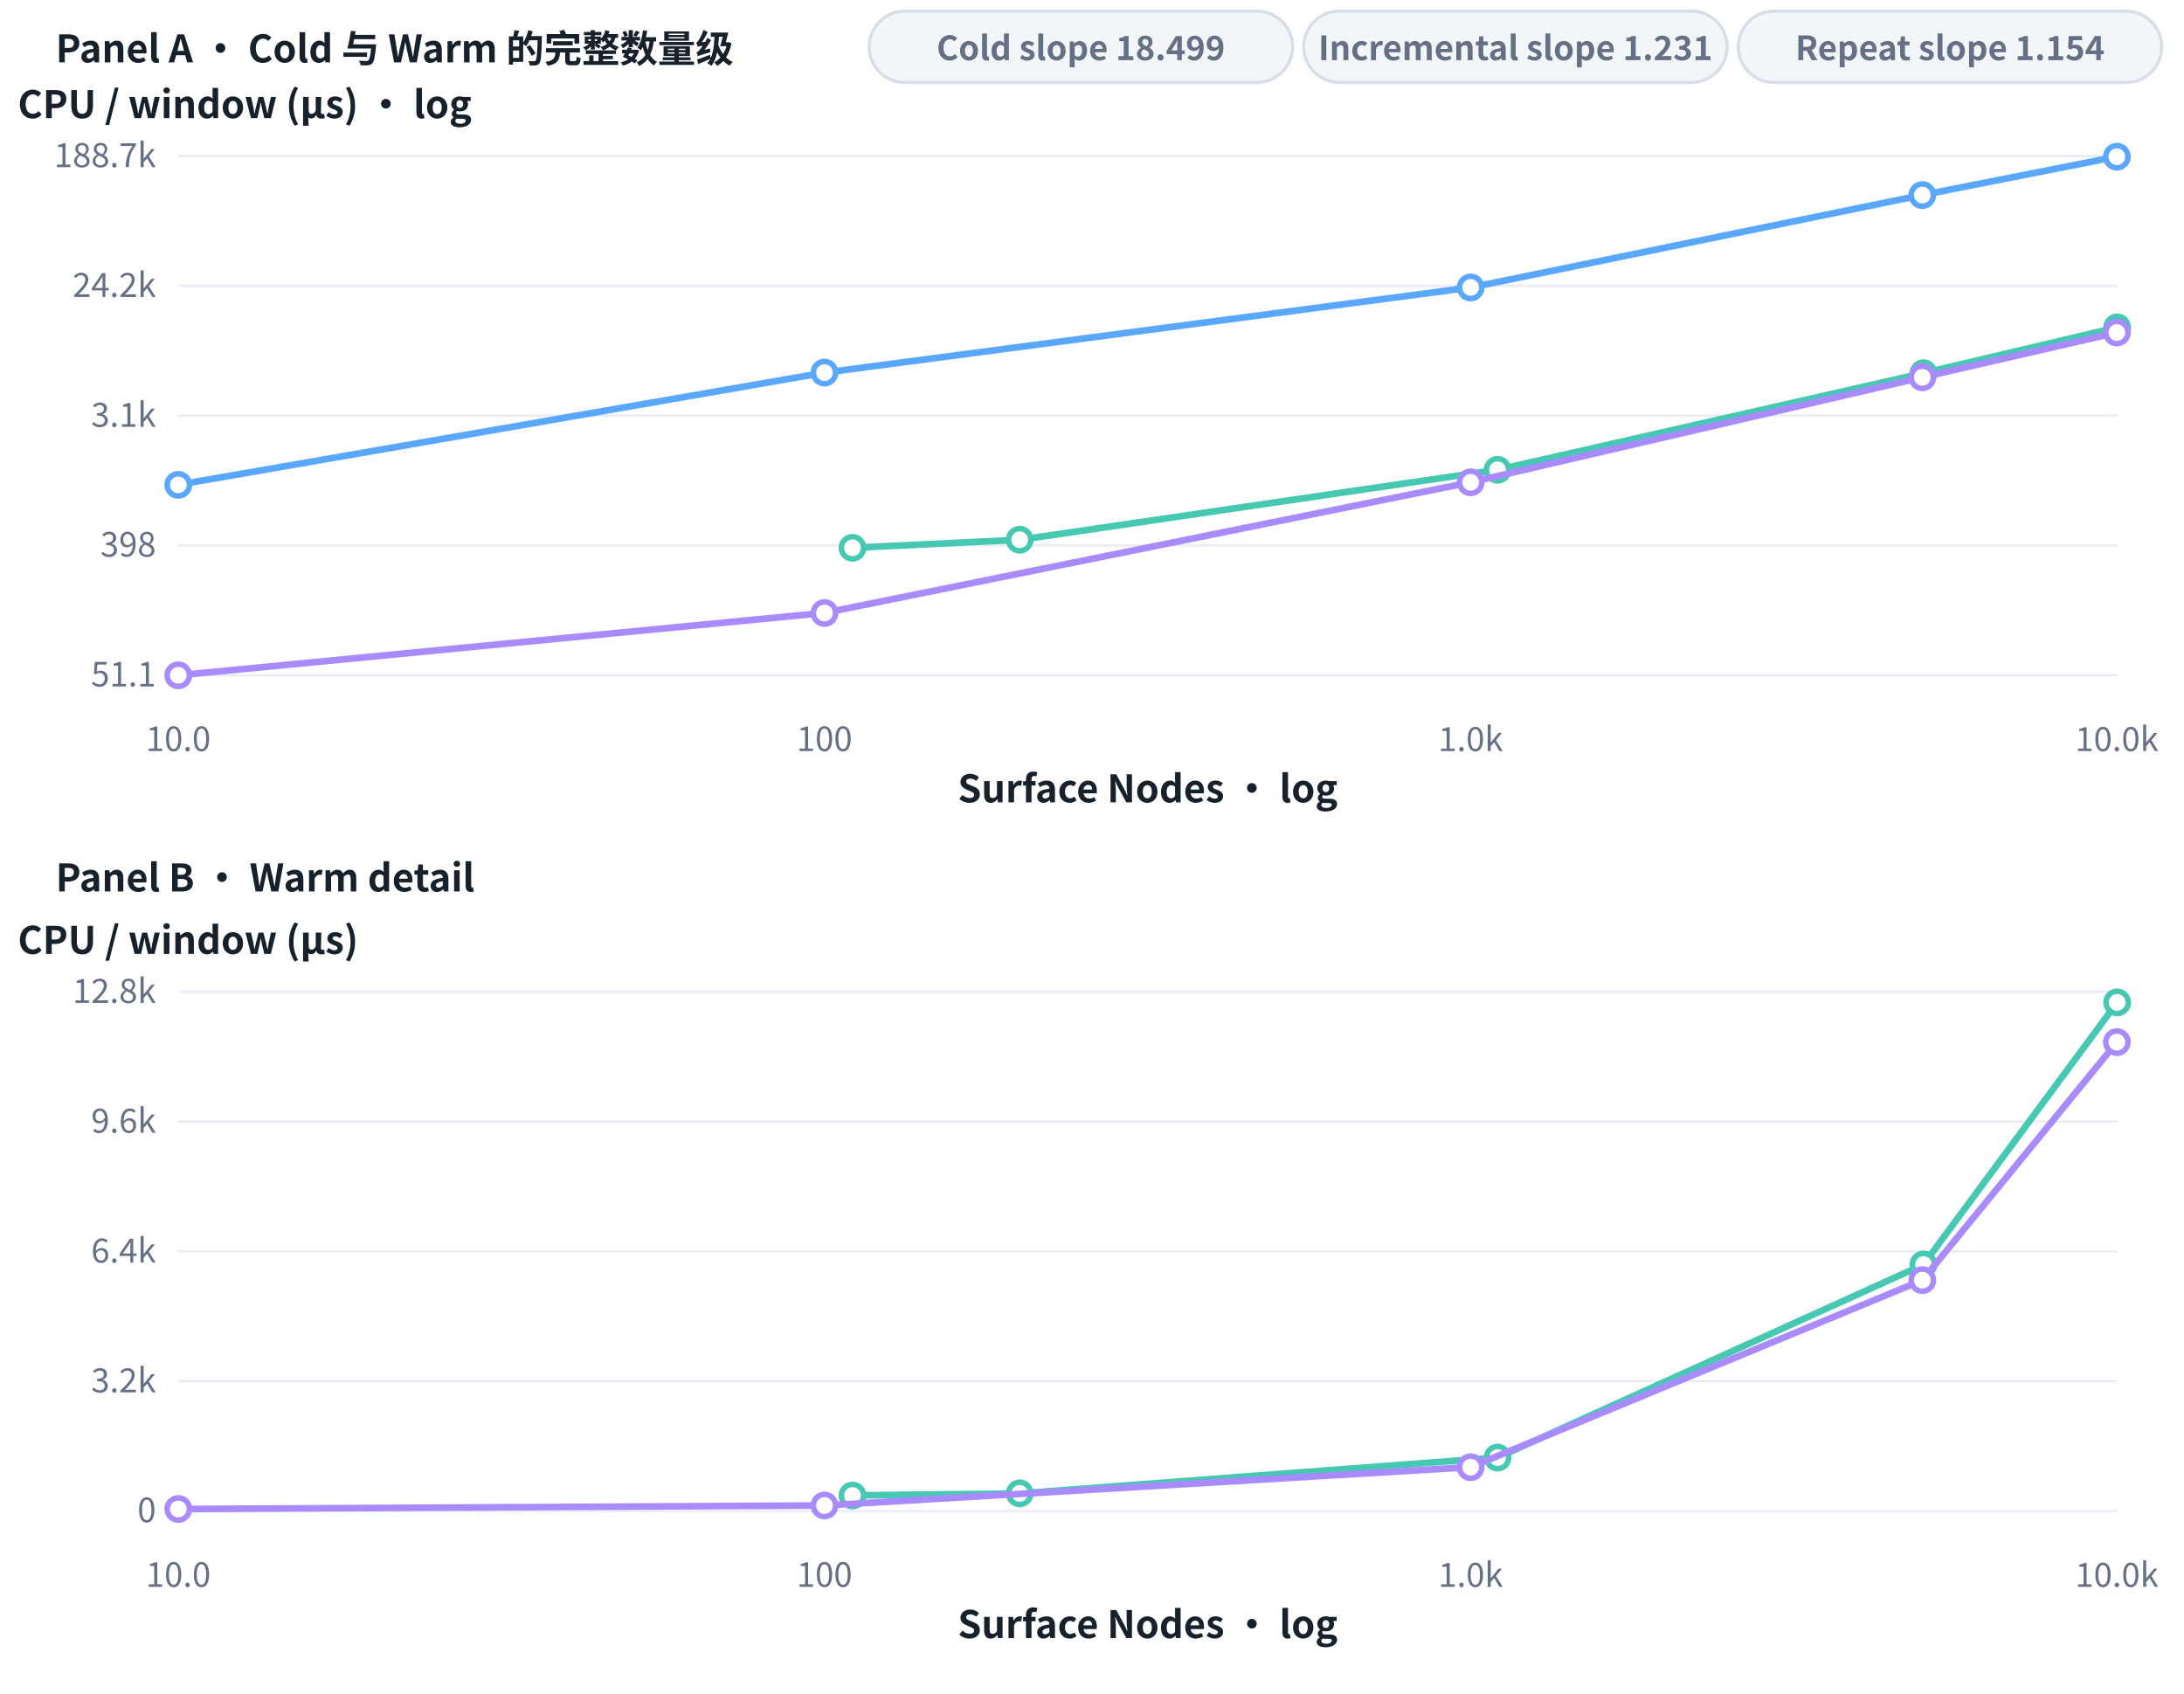
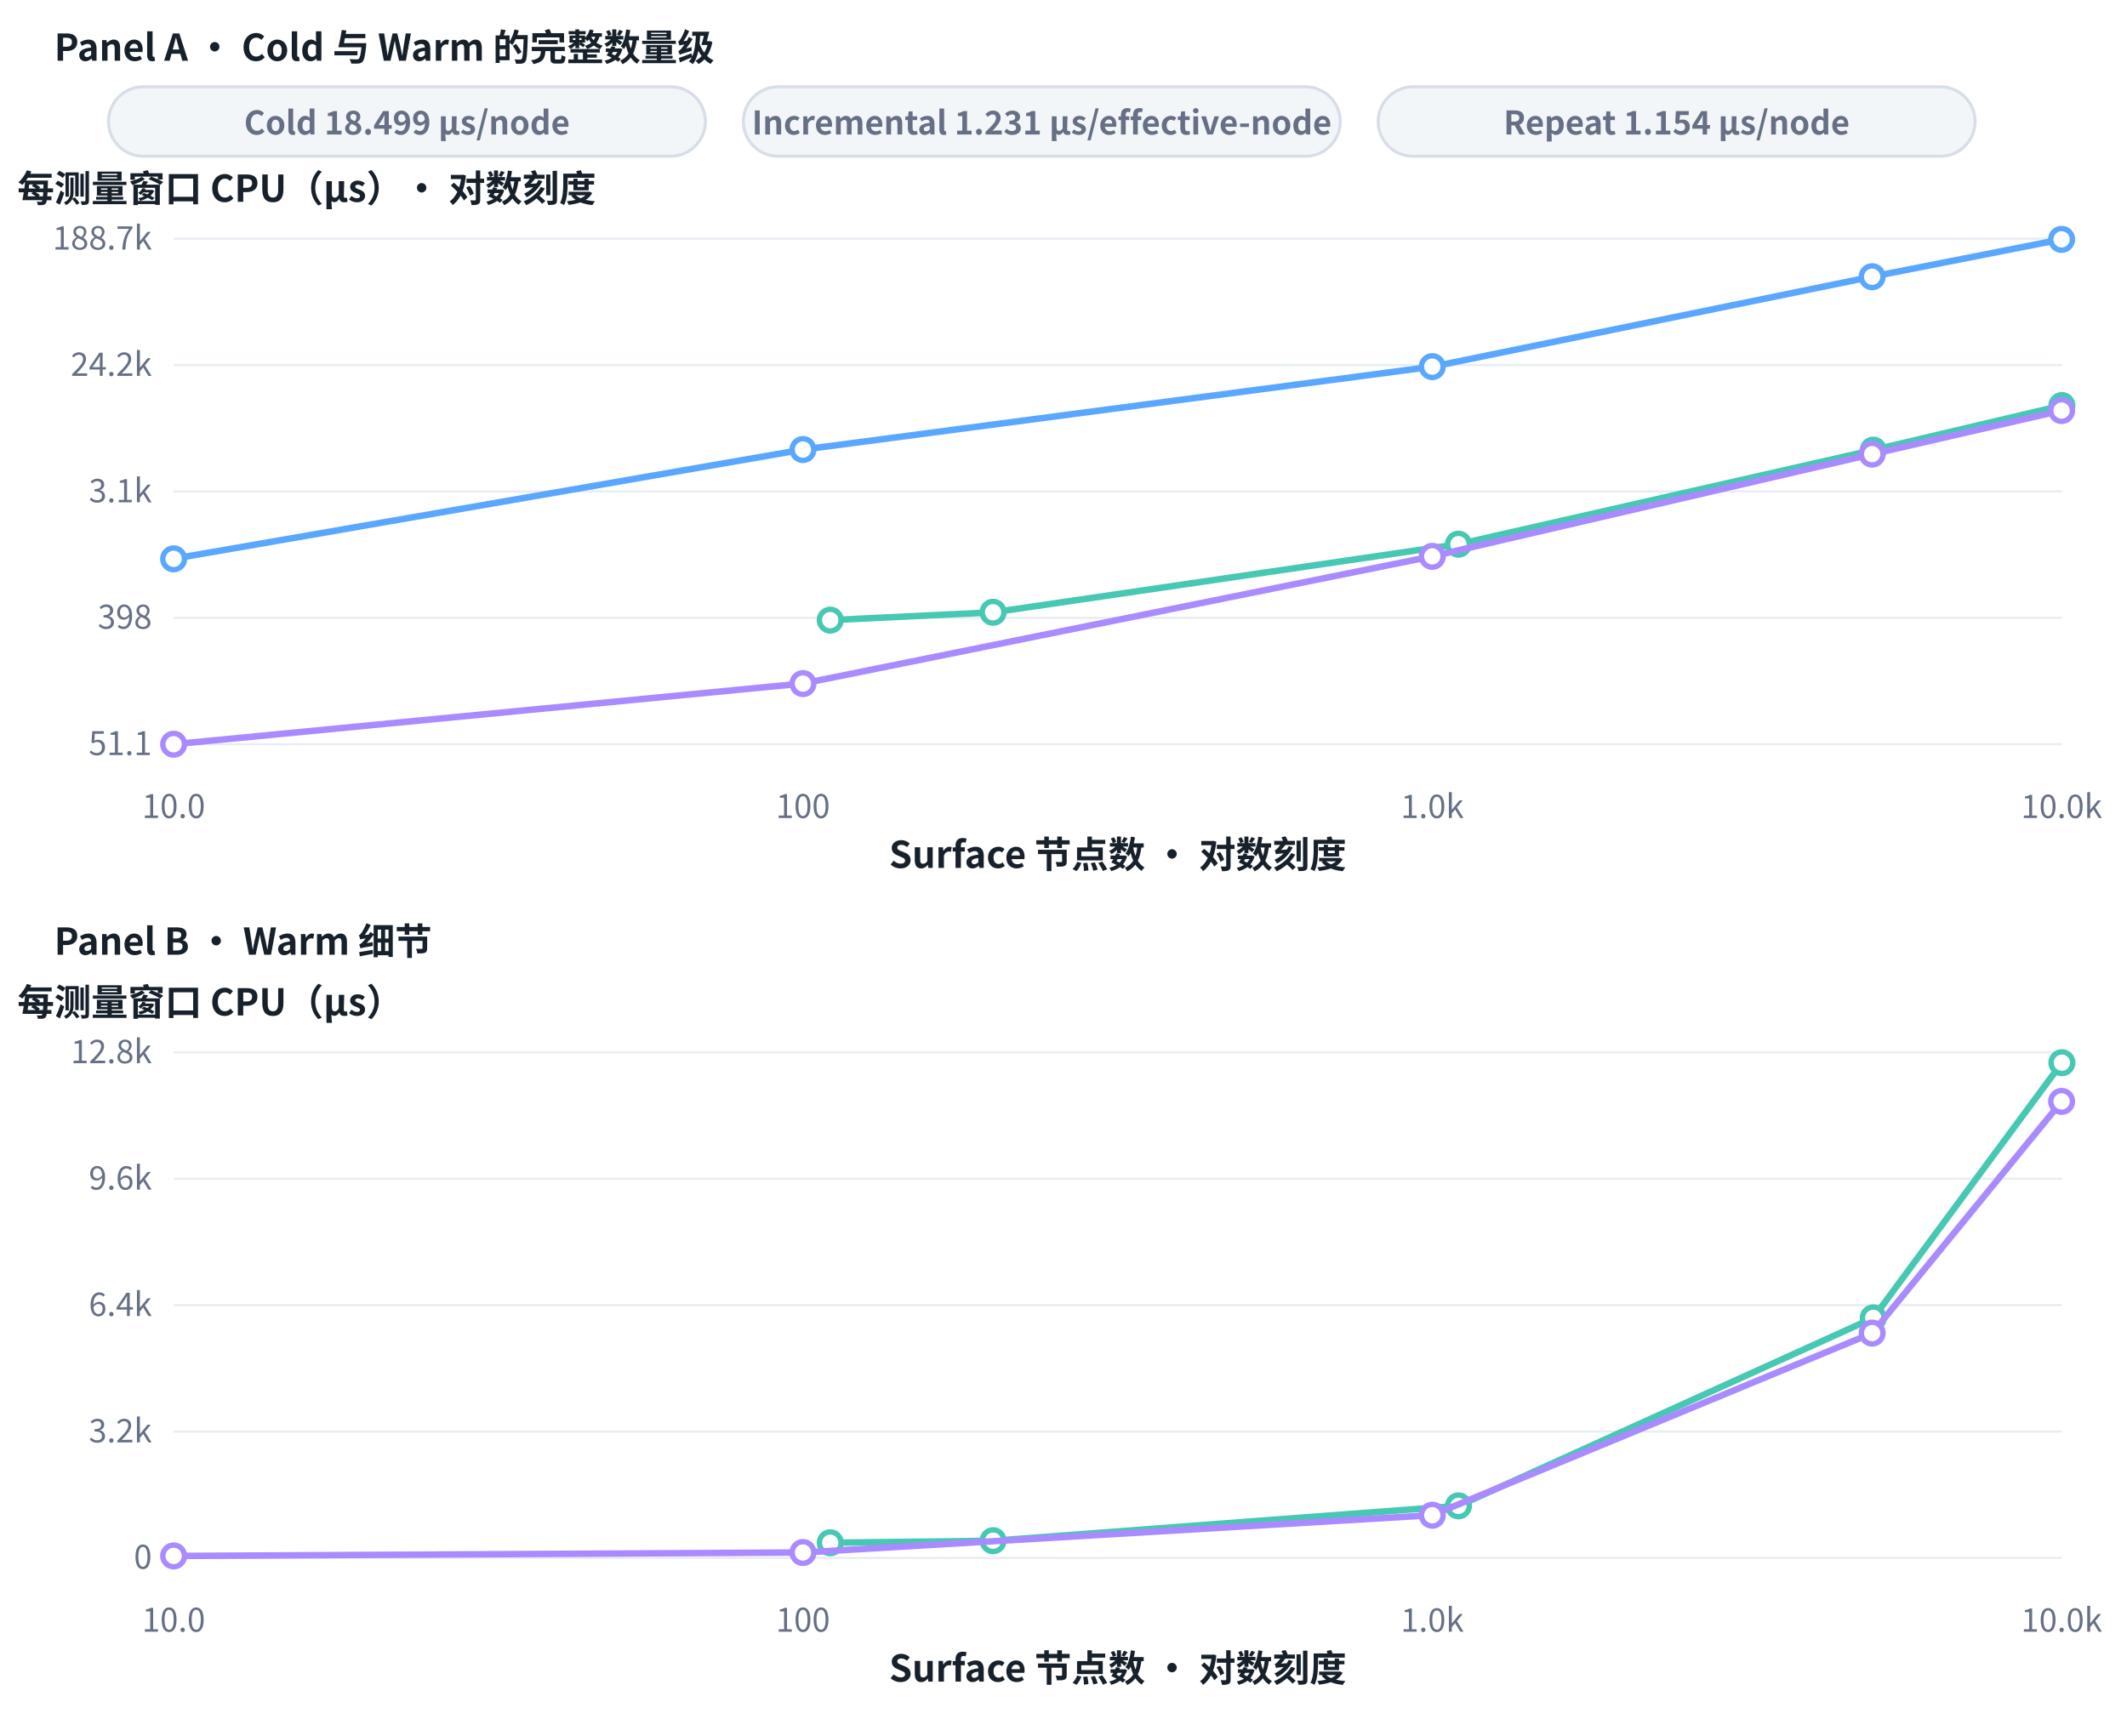
- <svg xmlns="http://www.w3.org/2000/svg" viewBox="0 0 980 760" role="img" data-benchmark="C8" data-series-count="3">
-   <rect width="980" height="760" fill="#FFFFFF" />
+ <svg xmlns="http://www.w3.org/2000/svg" viewBox="0 0 980 800" role="img" data-benchmark="C8" data-series-count="3">
+   <rect width="980" height="800" fill="#FFFFFF" />
  <defs>
    <marker id="arrow" viewBox="0 0 10 10" refX="8" refY="5" markerWidth="7" markerHeight="7" orient="auto-start-reverse">
      <path d="M 0 0 L 10 5 L 0 10 z" fill="#64748B" />
    </marker>
  </defs>
  <text x="25" y="28" fill="#17212B" font-size="17" font-weight="750" text-anchor="start" font-family="'Noto Sans CJK SC','PingFang SC','Microsoft YaHei','Segoe UI',system-ui,sans-serif">Panel A · Cold 与 Warm 的完整数量级</text>
-   <line x1="80" y1="70.0" x2="950" y2="70.0" stroke="#E8EDF3" />
-   <text x="70" y="75.0" fill="#667085" font-size="15" font-weight="400" text-anchor="end" font-family="'Noto Sans CJK SC','PingFang SC','Microsoft YaHei','Segoe UI',system-ui,sans-serif">188.7k</text>
-   <line x1="80" y1="128.25" x2="950" y2="128.25" stroke="#E8EDF3" />
-   <text x="70" y="133.25" fill="#667085" font-size="15" font-weight="400" text-anchor="end" font-family="'Noto Sans CJK SC','PingFang SC','Microsoft YaHei','Segoe UI',system-ui,sans-serif">24.2k</text>
-   <line x1="80" y1="186.5" x2="950" y2="186.5" stroke="#E8EDF3" />
-   <text x="70" y="191.5" fill="#667085" font-size="15" font-weight="400" text-anchor="end" font-family="'Noto Sans CJK SC','PingFang SC','Microsoft YaHei','Segoe UI',system-ui,sans-serif">3.1k</text>
-   <line x1="80" y1="244.75" x2="950" y2="244.75" stroke="#E8EDF3" />
-   <text x="70" y="249.75" fill="#667085" font-size="15" font-weight="400" text-anchor="end" font-family="'Noto Sans CJK SC','PingFang SC','Microsoft YaHei','Segoe UI',system-ui,sans-serif">398</text>
-   <line x1="80" y1="303.0" x2="950" y2="303.0" stroke="#E8EDF3" />
-   <text x="70" y="308.0" fill="#667085" font-size="15" font-weight="400" text-anchor="end" font-family="'Noto Sans CJK SC','PingFang SC','Microsoft YaHei','Segoe UI',system-ui,sans-serif">51.1</text>
-   <text x="80.0" y="337" fill="#667085" font-size="15" font-weight="400" text-anchor="middle" font-family="'Noto Sans CJK SC','PingFang SC','Microsoft YaHei','Segoe UI',system-ui,sans-serif">10.0</text>
-   <text x="369.956" y="337" fill="#667085" font-size="15" font-weight="400" text-anchor="middle" font-family="'Noto Sans CJK SC','PingFang SC','Microsoft YaHei','Segoe UI',system-ui,sans-serif">100</text>
-   <text x="659.912" y="337" fill="#667085" font-size="15" font-weight="400" text-anchor="middle" font-family="'Noto Sans CJK SC','PingFang SC','Microsoft YaHei','Segoe UI',system-ui,sans-serif">1.0k</text>
-   <text x="949.868" y="337" fill="#667085" font-size="15" font-weight="400" text-anchor="middle" font-family="'Noto Sans CJK SC','PingFang SC','Microsoft YaHei','Segoe UI',system-ui,sans-serif">10.0k</text>
-   <path d="M80.0,217.5 L370.0,167.2 L659.9,129.0 L862.6,87.5 L949.9,70.3" fill="none" stroke="#5aa7ff" stroke-width="3" stroke-linecap="round" />
-   <circle cx="80.0" cy="217.549" r="5" fill="#FFFFFF" stroke="#5aa7ff" stroke-width="2.5" />
-   <circle cx="369.956" cy="167.181" r="5" fill="#FFFFFF" stroke="#5aa7ff" stroke-width="2.5" />
-   <circle cx="659.912" cy="128.967" r="5" fill="#FFFFFF" stroke="#5aa7ff" stroke-width="2.5" />
-   <circle cx="862.582" cy="87.531" r="5" fill="#FFFFFF" stroke="#5aa7ff" stroke-width="2.5" />
-   <circle cx="949.868" cy="70.315" r="5" fill="#FFFFFF" stroke="#5aa7ff" stroke-width="2.5" />
-   <path d="M382.5,245.8 L457.6,242.2 L672.0,210.8 L863.1,167.4 L950.0,146.9" fill="none" stroke="#46c8b3" stroke-width="3" stroke-linecap="round" />
-   <circle cx="382.529" cy="245.795" r="5" fill="#FFFFFF" stroke="#46c8b3" stroke-width="2.5" />
-   <circle cx="457.556" cy="242.168" r="5" fill="#FFFFFF" stroke="#46c8b3" stroke-width="2.5" />
-   <circle cx="671.971" cy="210.798" r="5" fill="#FFFFFF" stroke="#46c8b3" stroke-width="2.5" />
-   <circle cx="863.098" cy="167.439" r="5" fill="#FFFFFF" stroke="#46c8b3" stroke-width="2.5" />
-   <circle cx="950.0" cy="146.901" r="5" fill="#FFFFFF" stroke="#46c8b3" stroke-width="2.5" />
-   <path d="M80.0,303.0 L370.0,275.0 L659.9,216.4 L862.6,169.3 L949.9,149.2" fill="none" stroke="#a98bff" stroke-width="3" stroke-linecap="round" />
-   <circle cx="80.0" cy="303.0" r="5" fill="#FFFFFF" stroke="#a98bff" stroke-width="2.5" />
-   <circle cx="369.956" cy="275.049" r="5" fill="#FFFFFF" stroke="#a98bff" stroke-width="2.5" />
-   <circle cx="659.912" cy="216.414" r="5" fill="#FFFFFF" stroke="#a98bff" stroke-width="2.5" />
-   <circle cx="862.582" cy="169.299" r="5" fill="#FFFFFF" stroke="#a98bff" stroke-width="2.5" />
-   <circle cx="949.868" cy="149.209" r="5" fill="#FFFFFF" stroke="#a98bff" stroke-width="2.5" />
-   <text x="515.0" y="360" fill="#17212B" font-size="17" font-weight="700" text-anchor="middle" font-family="'Noto Sans CJK SC','PingFang SC','Microsoft YaHei','Segoe UI',system-ui,sans-serif">Surface Nodes · log</text>
-   <text x="8" y="53" fill="#17212B" font-size="17" font-weight="700" text-anchor="start" font-family="'Noto Sans CJK SC','PingFang SC','Microsoft YaHei','Segoe UI',system-ui,sans-serif">CPU / window (μs) · log</text>
-   <text x="25" y="400" fill="#17212B" font-size="17" font-weight="750" text-anchor="start" font-family="'Noto Sans CJK SC','PingFang SC','Microsoft YaHei','Segoe UI',system-ui,sans-serif">Panel B · Warm detail</text>
-   <line x1="80" y1="445.0" x2="950" y2="445.0" stroke="#E8EDF3" />
-   <text x="70" y="450.0" fill="#667085" font-size="15" font-weight="400" text-anchor="end" font-family="'Noto Sans CJK SC','PingFang SC','Microsoft YaHei','Segoe UI',system-ui,sans-serif">12.8k</text>
-   <line x1="80" y1="503.25" x2="950" y2="503.25" stroke="#E8EDF3" />
-   <text x="70" y="508.25" fill="#667085" font-size="15" font-weight="400" text-anchor="end" font-family="'Noto Sans CJK SC','PingFang SC','Microsoft YaHei','Segoe UI',system-ui,sans-serif">9.6k</text>
-   <line x1="80" y1="561.5" x2="950" y2="561.5" stroke="#E8EDF3" />
-   <text x="70" y="566.5" fill="#667085" font-size="15" font-weight="400" text-anchor="end" font-family="'Noto Sans CJK SC','PingFang SC','Microsoft YaHei','Segoe UI',system-ui,sans-serif">6.4k</text>
-   <line x1="80" y1="619.75" x2="950" y2="619.75" stroke="#E8EDF3" />
-   <text x="70" y="624.75" fill="#667085" font-size="15" font-weight="400" text-anchor="end" font-family="'Noto Sans CJK SC','PingFang SC','Microsoft YaHei','Segoe UI',system-ui,sans-serif">3.2k</text>
-   <line x1="80" y1="678.0" x2="950" y2="678.0" stroke="#E8EDF3" />
-   <text x="70" y="683.0" fill="#667085" font-size="15" font-weight="400" text-anchor="end" font-family="'Noto Sans CJK SC','PingFang SC','Microsoft YaHei','Segoe UI',system-ui,sans-serif">0</text>
-   <text x="80.0" y="712" fill="#667085" font-size="15" font-weight="400" text-anchor="middle" font-family="'Noto Sans CJK SC','PingFang SC','Microsoft YaHei','Segoe UI',system-ui,sans-serif">10.0</text>
-   <text x="369.956" y="712" fill="#667085" font-size="15" font-weight="400" text-anchor="middle" font-family="'Noto Sans CJK SC','PingFang SC','Microsoft YaHei','Segoe UI',system-ui,sans-serif">100</text>
-   <text x="659.912" y="712" fill="#667085" font-size="15" font-weight="400" text-anchor="middle" font-family="'Noto Sans CJK SC','PingFang SC','Microsoft YaHei','Segoe UI',system-ui,sans-serif">1.0k</text>
-   <text x="949.868" y="712" fill="#667085" font-size="15" font-weight="400" text-anchor="middle" font-family="'Noto Sans CJK SC','PingFang SC','Microsoft YaHei','Segoe UI',system-ui,sans-serif">10.0k</text>
-   <path d="M382.5,671.0 L457.6,670.1 L672.0,654.0 L863.1,567.4 L950.0,449.8" fill="none" stroke="#46c8b3" stroke-width="3" stroke-linecap="round" />
-   <circle cx="382.529" cy="671.015" r="5" fill="#FFFFFF" stroke="#46c8b3" stroke-width="2.5" />
-   <circle cx="457.556" cy="670.062" r="5" fill="#FFFFFF" stroke="#46c8b3" stroke-width="2.5" />
-   <circle cx="671.971" cy="654.011" r="5" fill="#FFFFFF" stroke="#46c8b3" stroke-width="2.5" />
-   <circle cx="863.098" cy="567.363" r="5" fill="#FFFFFF" stroke="#46c8b3" stroke-width="2.5" />
-   <circle cx="950.0" cy="449.768" r="5" fill="#FFFFFF" stroke="#46c8b3" stroke-width="2.5" />
-   <path d="M80.0,677.1 L370.0,675.5 L659.9,658.3 L862.6,574.4 L949.9,467.6" fill="none" stroke="#a98bff" stroke-width="3" stroke-linecap="round" />
-   <circle cx="80.0" cy="677.07" r="5" fill="#FFFFFF" stroke="#a98bff" stroke-width="2.5" />
-   <circle cx="369.956" cy="675.51" r="5" fill="#FFFFFF" stroke="#a98bff" stroke-width="2.5" />
-   <circle cx="659.912" cy="658.319" r="5" fill="#FFFFFF" stroke="#a98bff" stroke-width="2.5" />
-   <circle cx="862.582" cy="574.383" r="5" fill="#FFFFFF" stroke="#a98bff" stroke-width="2.5" />
-   <circle cx="949.868" cy="467.606" r="5" fill="#FFFFFF" stroke="#a98bff" stroke-width="2.5" />
-   <text x="515.0" y="735" fill="#17212B" font-size="17" font-weight="700" text-anchor="middle" font-family="'Noto Sans CJK SC','PingFang SC','Microsoft YaHei','Segoe UI',system-ui,sans-serif">Surface Nodes · log</text>
-   <text x="8" y="428" fill="#17212B" font-size="17" font-weight="700" text-anchor="start" font-family="'Noto Sans CJK SC','PingFang SC','Microsoft YaHei','Segoe UI',system-ui,sans-serif">CPU / window (μs)</text>
-   <rect x="390" y="5" width="190" height="32" rx="16" fill="#F3F6F9" stroke="#D7DEE7" stroke-width="1.4" />
-   <text x="485.0" y="27" fill="#667085" font-size="15" font-weight="650" text-anchor="middle" font-family="'Noto Sans CJK SC','PingFang SC','Microsoft YaHei','Segoe UI',system-ui,sans-serif">Cold slope 18.499</text>
-   <rect x="585" y="5" width="190" height="32" rx="16" fill="#F3F6F9" stroke="#D7DEE7" stroke-width="1.4" />
-   <text x="680.0" y="27" fill="#667085" font-size="15" font-weight="650" text-anchor="middle" font-family="'Noto Sans CJK SC','PingFang SC','Microsoft YaHei','Segoe UI',system-ui,sans-serif">Incremental slope 1.231</text>
-   <rect x="780" y="5" width="190" height="32" rx="16" fill="#F3F6F9" stroke="#D7DEE7" stroke-width="1.4" />
-   <text x="875.0" y="27" fill="#667085" font-size="15" font-weight="650" text-anchor="middle" font-family="'Noto Sans CJK SC','PingFang SC','Microsoft YaHei','Segoe UI',system-ui,sans-serif">Repeat slope 1.154</text>
+   <line x1="80" y1="110.0" x2="950" y2="110.0" stroke="#E8EDF3" />
+   <text x="70" y="115.0" fill="#667085" font-size="15" font-weight="400" text-anchor="end" font-family="'Noto Sans CJK SC','PingFang SC','Microsoft YaHei','Segoe UI',system-ui,sans-serif">188.7k</text>
+   <line x1="80" y1="168.25" x2="950" y2="168.25" stroke="#E8EDF3" />
+   <text x="70" y="173.25" fill="#667085" font-size="15" font-weight="400" text-anchor="end" font-family="'Noto Sans CJK SC','PingFang SC','Microsoft YaHei','Segoe UI',system-ui,sans-serif">24.2k</text>
+   <line x1="80" y1="226.5" x2="950" y2="226.5" stroke="#E8EDF3" />
+   <text x="70" y="231.5" fill="#667085" font-size="15" font-weight="400" text-anchor="end" font-family="'Noto Sans CJK SC','PingFang SC','Microsoft YaHei','Segoe UI',system-ui,sans-serif">3.1k</text>
+   <line x1="80" y1="284.75" x2="950" y2="284.75" stroke="#E8EDF3" />
+   <text x="70" y="289.75" fill="#667085" font-size="15" font-weight="400" text-anchor="end" font-family="'Noto Sans CJK SC','PingFang SC','Microsoft YaHei','Segoe UI',system-ui,sans-serif">398</text>
+   <line x1="80" y1="343.0" x2="950" y2="343.0" stroke="#E8EDF3" />
+   <text x="70" y="348.0" fill="#667085" font-size="15" font-weight="400" text-anchor="end" font-family="'Noto Sans CJK SC','PingFang SC','Microsoft YaHei','Segoe UI',system-ui,sans-serif">51.1</text>
+   <text x="80.0" y="377" fill="#667085" font-size="15" font-weight="400" text-anchor="middle" font-family="'Noto Sans CJK SC','PingFang SC','Microsoft YaHei','Segoe UI',system-ui,sans-serif">10.0</text>
+   <text x="369.956" y="377" fill="#667085" font-size="15" font-weight="400" text-anchor="middle" font-family="'Noto Sans CJK SC','PingFang SC','Microsoft YaHei','Segoe UI',system-ui,sans-serif">100</text>
+   <text x="659.912" y="377" fill="#667085" font-size="15" font-weight="400" text-anchor="middle" font-family="'Noto Sans CJK SC','PingFang SC','Microsoft YaHei','Segoe UI',system-ui,sans-serif">1.0k</text>
+   <text x="949.868" y="377" fill="#667085" font-size="15" font-weight="400" text-anchor="middle" font-family="'Noto Sans CJK SC','PingFang SC','Microsoft YaHei','Segoe UI',system-ui,sans-serif">10.0k</text>
+   <path d="M80.0,257.5 L370.0,207.2 L659.9,169.0 L862.6,127.5 L949.9,110.3" fill="none" stroke="#5aa7ff" stroke-width="3" stroke-linecap="round" />
+   <circle cx="80.0" cy="257.549" r="5" fill="#FFFFFF" stroke="#5aa7ff" stroke-width="2.5" />
+   <circle cx="369.956" cy="207.181" r="5" fill="#FFFFFF" stroke="#5aa7ff" stroke-width="2.5" />
+   <circle cx="659.912" cy="168.967" r="5" fill="#FFFFFF" stroke="#5aa7ff" stroke-width="2.5" />
+   <circle cx="862.582" cy="127.531" r="5" fill="#FFFFFF" stroke="#5aa7ff" stroke-width="2.5" />
+   <circle cx="949.868" cy="110.315" r="5" fill="#FFFFFF" stroke="#5aa7ff" stroke-width="2.5" />
+   <path d="M382.5,285.8 L457.6,282.2 L672.0,250.8 L863.1,207.4 L950.0,186.9" fill="none" stroke="#46c8b3" stroke-width="3" stroke-linecap="round" />
+   <circle cx="382.529" cy="285.795" r="5" fill="#FFFFFF" stroke="#46c8b3" stroke-width="2.5" />
+   <circle cx="457.556" cy="282.168" r="5" fill="#FFFFFF" stroke="#46c8b3" stroke-width="2.5" />
+   <circle cx="671.971" cy="250.798" r="5" fill="#FFFFFF" stroke="#46c8b3" stroke-width="2.5" />
+   <circle cx="863.098" cy="207.439" r="5" fill="#FFFFFF" stroke="#46c8b3" stroke-width="2.5" />
+   <circle cx="950.0" cy="186.901" r="5" fill="#FFFFFF" stroke="#46c8b3" stroke-width="2.5" />
+   <path d="M80.0,343.0 L370.0,315.0 L659.9,256.4 L862.6,209.3 L949.9,189.2" fill="none" stroke="#a98bff" stroke-width="3" stroke-linecap="round" />
+   <circle cx="80.0" cy="343.0" r="5" fill="#FFFFFF" stroke="#a98bff" stroke-width="2.5" />
+   <circle cx="369.956" cy="315.049" r="5" fill="#FFFFFF" stroke="#a98bff" stroke-width="2.5" />
+   <circle cx="659.912" cy="256.414" r="5" fill="#FFFFFF" stroke="#a98bff" stroke-width="2.5" />
+   <circle cx="862.582" cy="209.299" r="5" fill="#FFFFFF" stroke="#a98bff" stroke-width="2.5" />
+   <circle cx="949.868" cy="189.209" r="5" fill="#FFFFFF" stroke="#a98bff" stroke-width="2.5" />
+   <text x="515.0" y="400" fill="#17212B" font-size="17" font-weight="700" text-anchor="middle" font-family="'Noto Sans CJK SC','PingFang SC','Microsoft YaHei','Segoe UI',system-ui,sans-serif">Surface 节点数 · 对数刻度</text>
+   <text x="8" y="93" fill="#17212B" font-size="17" font-weight="700" text-anchor="start" font-family="'Noto Sans CJK SC','PingFang SC','Microsoft YaHei','Segoe UI',system-ui,sans-serif">每测量窗口 CPU（μs）· 对数刻度</text>
+   <text x="25" y="440" fill="#17212B" font-size="17" font-weight="750" text-anchor="start" font-family="'Noto Sans CJK SC','PingFang SC','Microsoft YaHei','Segoe UI',system-ui,sans-serif">Panel B · Warm 细节</text>
+   <line x1="80" y1="485.0" x2="950" y2="485.0" stroke="#E8EDF3" />
+   <text x="70" y="490.0" fill="#667085" font-size="15" font-weight="400" text-anchor="end" font-family="'Noto Sans CJK SC','PingFang SC','Microsoft YaHei','Segoe UI',system-ui,sans-serif">12.8k</text>
+   <line x1="80" y1="543.25" x2="950" y2="543.25" stroke="#E8EDF3" />
+   <text x="70" y="548.25" fill="#667085" font-size="15" font-weight="400" text-anchor="end" font-family="'Noto Sans CJK SC','PingFang SC','Microsoft YaHei','Segoe UI',system-ui,sans-serif">9.6k</text>
+   <line x1="80" y1="601.5" x2="950" y2="601.5" stroke="#E8EDF3" />
+   <text x="70" y="606.5" fill="#667085" font-size="15" font-weight="400" text-anchor="end" font-family="'Noto Sans CJK SC','PingFang SC','Microsoft YaHei','Segoe UI',system-ui,sans-serif">6.4k</text>
+   <line x1="80" y1="659.75" x2="950" y2="659.75" stroke="#E8EDF3" />
+   <text x="70" y="664.75" fill="#667085" font-size="15" font-weight="400" text-anchor="end" font-family="'Noto Sans CJK SC','PingFang SC','Microsoft YaHei','Segoe UI',system-ui,sans-serif">3.2k</text>
+   <line x1="80" y1="718.0" x2="950" y2="718.0" stroke="#E8EDF3" />
+   <text x="70" y="723.0" fill="#667085" font-size="15" font-weight="400" text-anchor="end" font-family="'Noto Sans CJK SC','PingFang SC','Microsoft YaHei','Segoe UI',system-ui,sans-serif">0</text>
+   <text x="80.0" y="752" fill="#667085" font-size="15" font-weight="400" text-anchor="middle" font-family="'Noto Sans CJK SC','PingFang SC','Microsoft YaHei','Segoe UI',system-ui,sans-serif">10.0</text>
+   <text x="369.956" y="752" fill="#667085" font-size="15" font-weight="400" text-anchor="middle" font-family="'Noto Sans CJK SC','PingFang SC','Microsoft YaHei','Segoe UI',system-ui,sans-serif">100</text>
+   <text x="659.912" y="752" fill="#667085" font-size="15" font-weight="400" text-anchor="middle" font-family="'Noto Sans CJK SC','PingFang SC','Microsoft YaHei','Segoe UI',system-ui,sans-serif">1.0k</text>
+   <text x="949.868" y="752" fill="#667085" font-size="15" font-weight="400" text-anchor="middle" font-family="'Noto Sans CJK SC','PingFang SC','Microsoft YaHei','Segoe UI',system-ui,sans-serif">10.0k</text>
+   <path d="M382.5,711.0 L457.6,710.1 L672.0,694.0 L863.1,607.4 L950.0,489.8" fill="none" stroke="#46c8b3" stroke-width="3" stroke-linecap="round" />
+   <circle cx="382.529" cy="711.015" r="5" fill="#FFFFFF" stroke="#46c8b3" stroke-width="2.5" />
+   <circle cx="457.556" cy="710.062" r="5" fill="#FFFFFF" stroke="#46c8b3" stroke-width="2.5" />
+   <circle cx="671.971" cy="694.011" r="5" fill="#FFFFFF" stroke="#46c8b3" stroke-width="2.5" />
+   <circle cx="863.098" cy="607.363" r="5" fill="#FFFFFF" stroke="#46c8b3" stroke-width="2.5" />
+   <circle cx="950.0" cy="489.768" r="5" fill="#FFFFFF" stroke="#46c8b3" stroke-width="2.5" />
+   <path d="M80.0,717.1 L370.0,715.5 L659.9,698.3 L862.6,614.4 L949.9,507.6" fill="none" stroke="#a98bff" stroke-width="3" stroke-linecap="round" />
+   <circle cx="80.0" cy="717.07" r="5" fill="#FFFFFF" stroke="#a98bff" stroke-width="2.5" />
+   <circle cx="369.956" cy="715.51" r="5" fill="#FFFFFF" stroke="#a98bff" stroke-width="2.5" />
+   <circle cx="659.912" cy="698.319" r="5" fill="#FFFFFF" stroke="#a98bff" stroke-width="2.5" />
+   <circle cx="862.582" cy="614.383" r="5" fill="#FFFFFF" stroke="#a98bff" stroke-width="2.5" />
+   <circle cx="949.868" cy="507.606" r="5" fill="#FFFFFF" stroke="#a98bff" stroke-width="2.5" />
+   <text x="515.0" y="775" fill="#17212B" font-size="17" font-weight="700" text-anchor="middle" font-family="'Noto Sans CJK SC','PingFang SC','Microsoft YaHei','Segoe UI',system-ui,sans-serif">Surface 节点数 · 对数刻度</text>
+   <text x="8" y="468" fill="#17212B" font-size="17" font-weight="700" text-anchor="start" font-family="'Noto Sans CJK SC','PingFang SC','Microsoft YaHei','Segoe UI',system-ui,sans-serif">每测量窗口 CPU（μs）</text>
+   <rect x="50" y="40" width="275" height="32" rx="16" fill="#F3F6F9" stroke="#D7DEE7" stroke-width="1.4" />
+   <text x="187.5" y="62" fill="#667085" font-size="15" font-weight="650" text-anchor="middle" font-family="'Noto Sans CJK SC','PingFang SC','Microsoft YaHei','Segoe UI',system-ui,sans-serif">Cold 18.499 μs/node</text>
+   <rect x="342.5" y="40" width="275" height="32" rx="16" fill="#F3F6F9" stroke="#D7DEE7" stroke-width="1.4" />
+   <text x="480.0" y="62" fill="#667085" font-size="15" font-weight="650" text-anchor="middle" font-family="'Noto Sans CJK SC','PingFang SC','Microsoft YaHei','Segoe UI',system-ui,sans-serif">Incremental 1.231 μs/effective-node</text>
+   <rect x="635.0" y="40" width="275" height="32" rx="16" fill="#F3F6F9" stroke="#D7DEE7" stroke-width="1.4" />
+   <text x="772.5" y="62" fill="#667085" font-size="15" font-weight="650" text-anchor="middle" font-family="'Noto Sans CJK SC','PingFang SC','Microsoft YaHei','Segoe UI',system-ui,sans-serif">Repeat 1.154 μs/node</text>
</svg>
